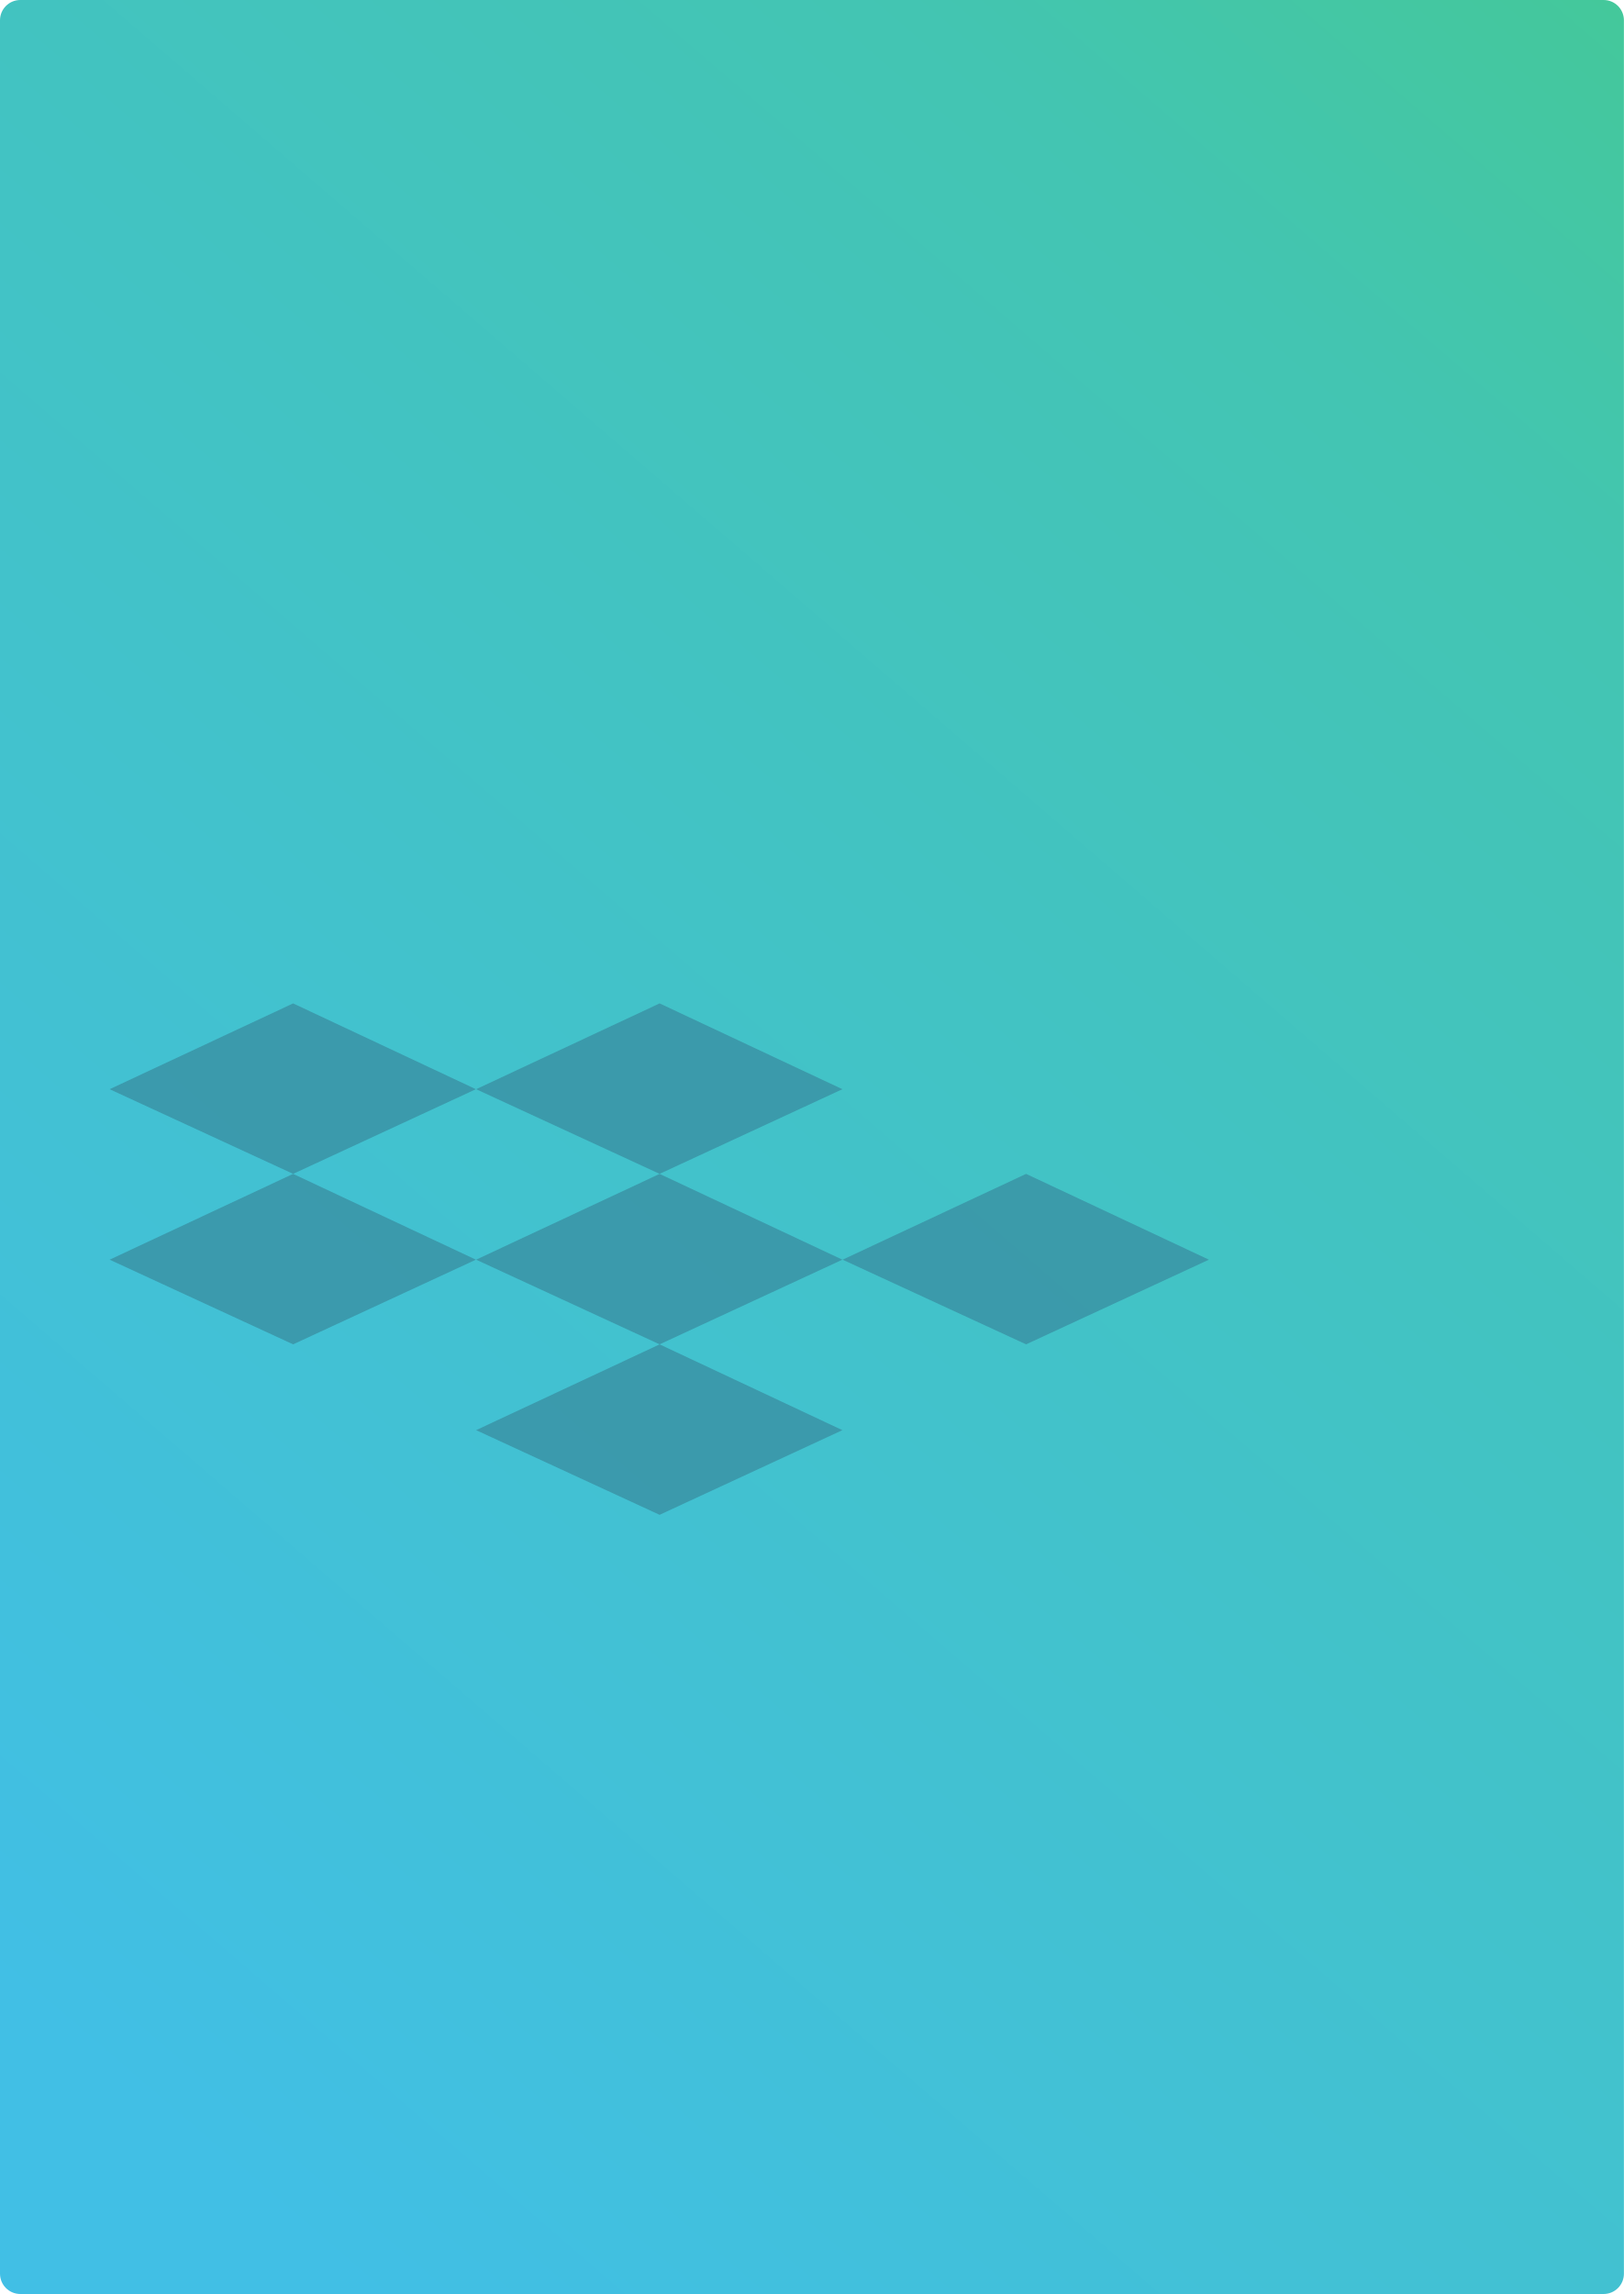
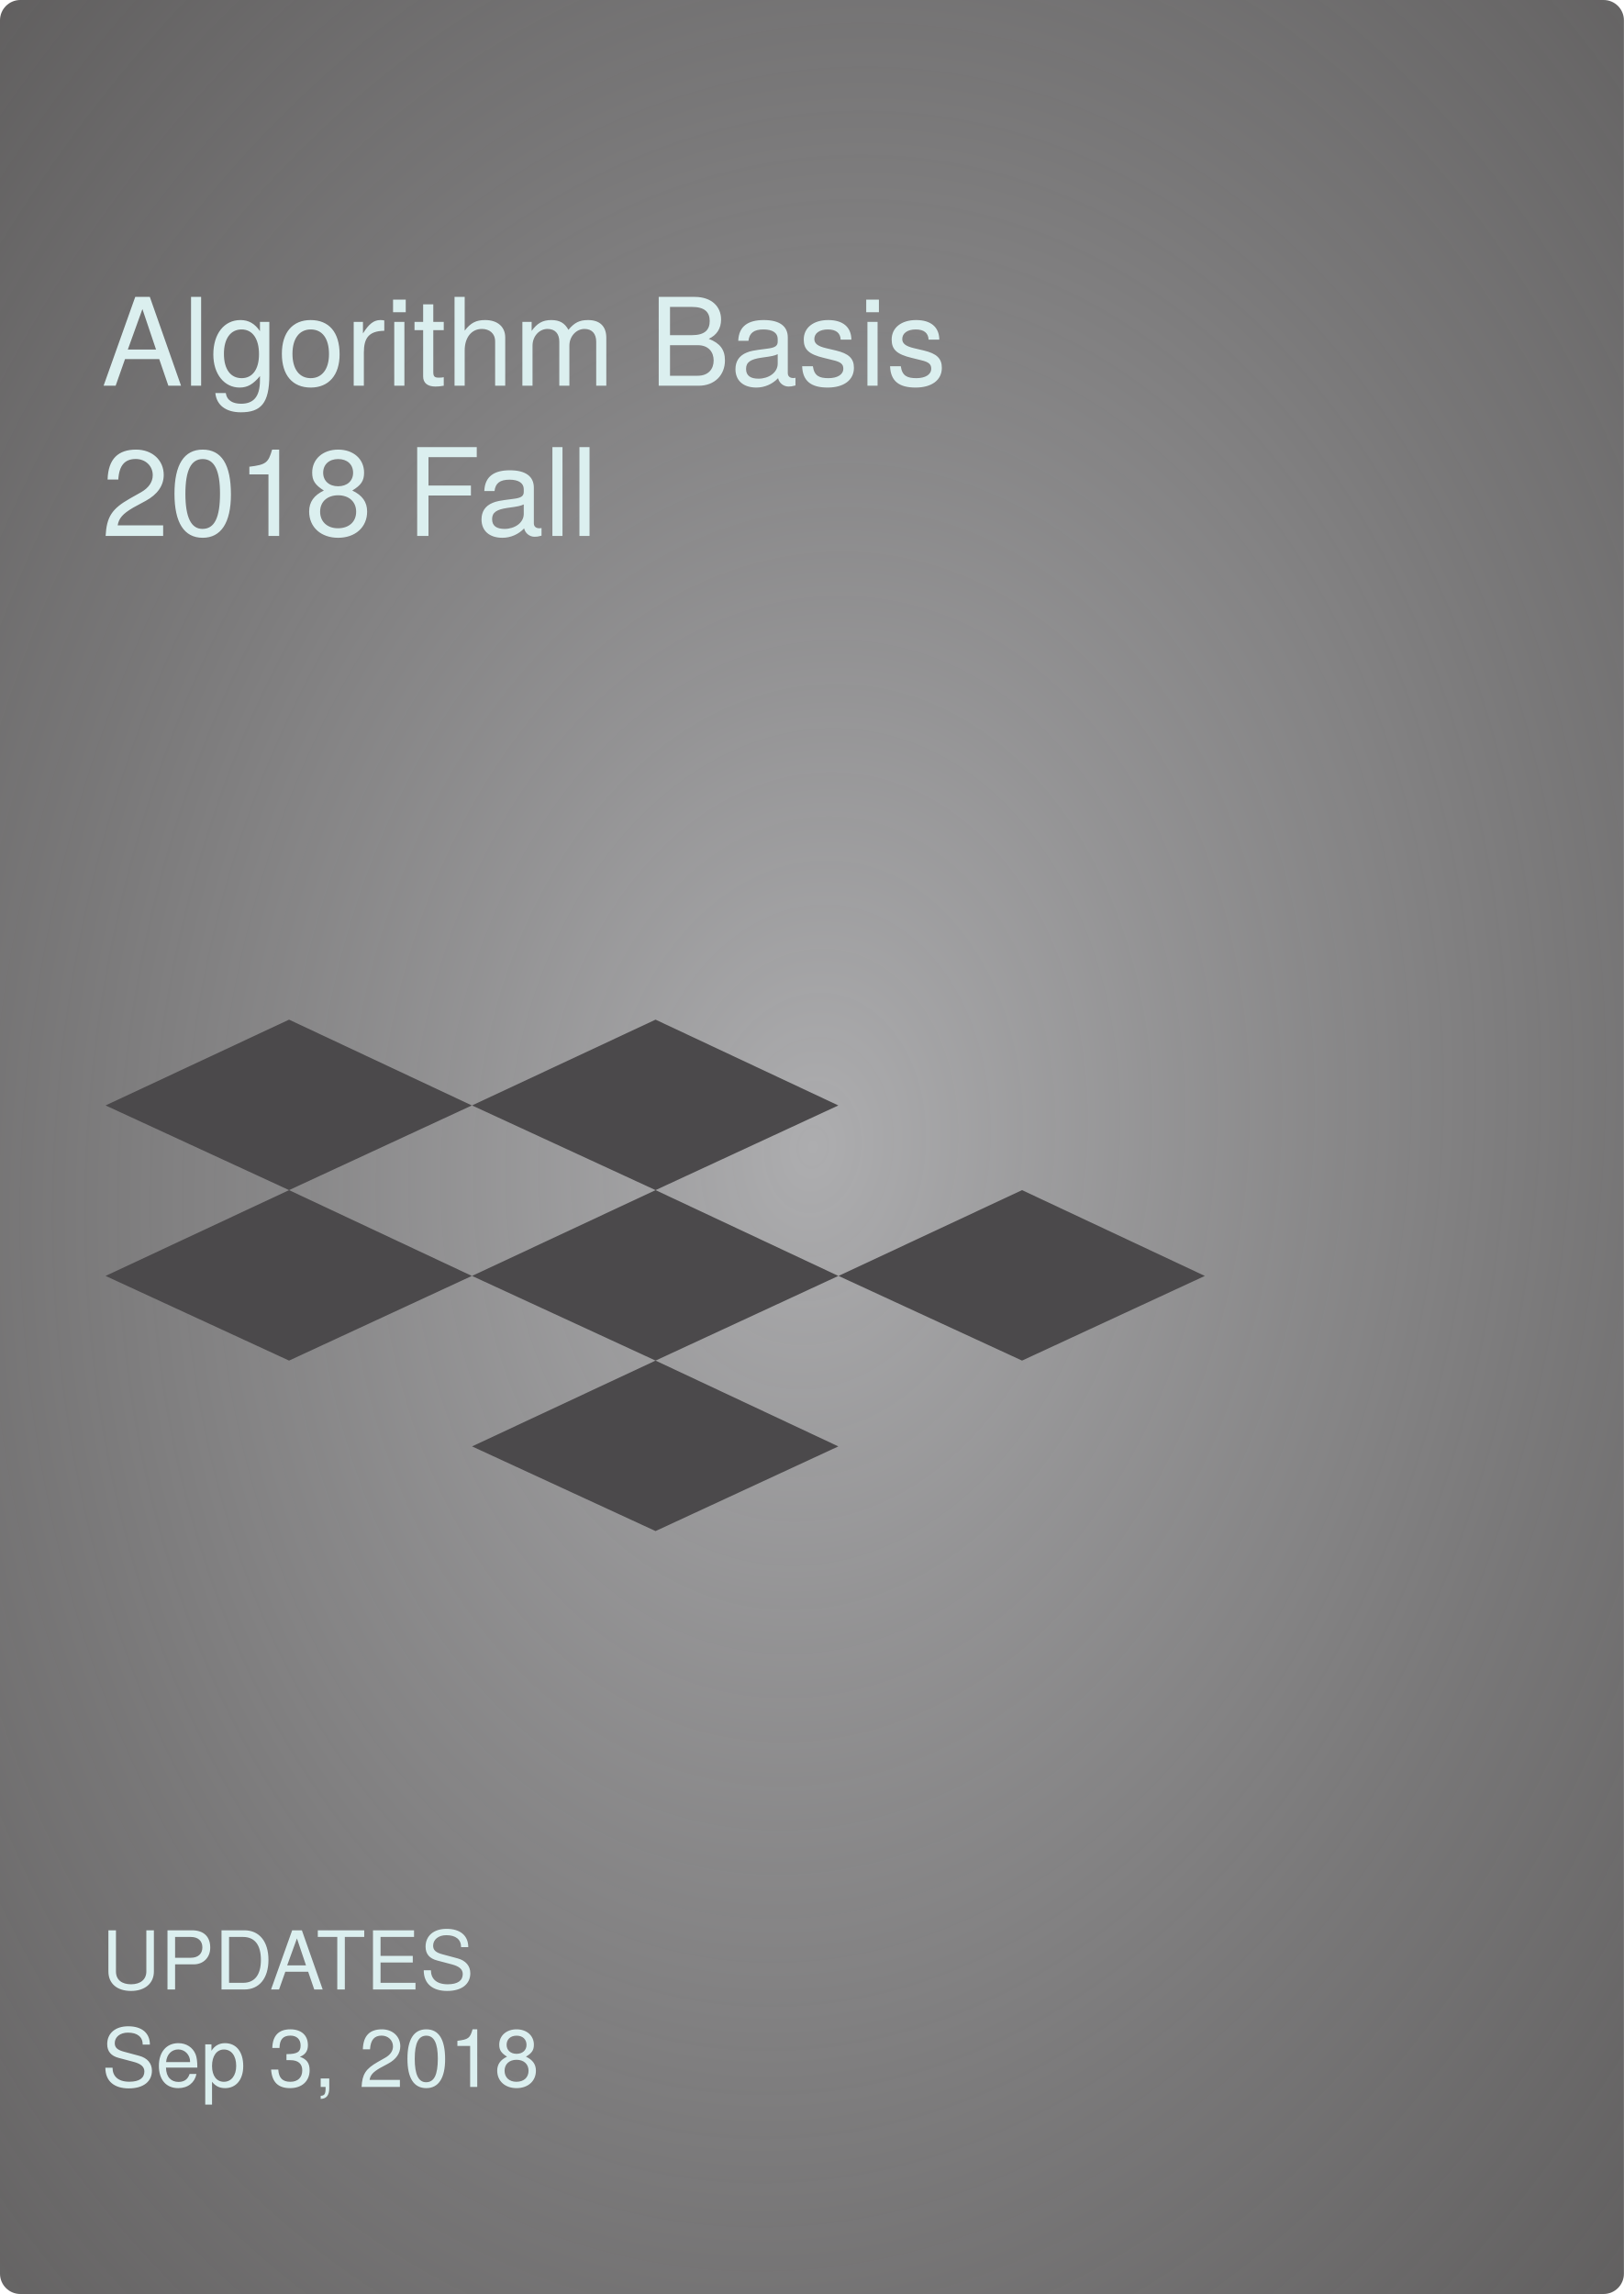
<svg xmlns="http://www.w3.org/2000/svg" viewBox="0 0 400 565">
  <defs>
    <style>
      .cls-1 {
-         fill: url(#linear-gradient);
+         fill: url(#radial-gradient);
      }

      .cls-2 {
-         fill: rgba(57,144,163,0.79);
+         fill: #4b494b;
+       }
+ 
+       .cls-3, .cls-4 {
+         fill: #dbefef;
+       }
+ 
+       .cls-3 {
+         font-size: 30px;
+         font-family: HelveticaNeue-Medium, Helvetica Neue;
+         font-weight: 500;
+       }
+ 
+       .cls-4 {
+         font-size: 20px;
+         font-family: HelveticaNeue, Helvetica Neue;
      }
    </style>
-     <linearGradient id="linear-gradient" x1="1.075" y1="-0.545" x2="0.163" y2="0.961" gradientUnits="objectBoundingBox">
-       <stop offset="0" stop-color="#47ce66" />
-       <stop offset="0.419" stop-color="#43c5b2" />
-       <stop offset="1" stop-color="#41bfe5" />
-     </linearGradient>
+     <radialGradient id="radial-gradient" cx="0.5" cy="0.5" r="0.574" gradientTransform="matrix(1.41, 0.058, -0.115, 1.41, -0.147, -0.234)" gradientUnits="objectBoundingBox">
+       <stop offset="0" stop-color="#adadaf" />
+       <stop offset="1" stop-color="#3c3a3a" stop-opacity="0.839" />
+     </radialGradient>
  </defs>
-   <g id="Group_431" data-name="Group 431" transform="translate(-1869 -422)">
-     <rect id="Rectangle_35" data-name="Rectangle 35" class="cls-1" width="400" height="565" rx="5" transform="translate(1869 422)" />
-     <g id="Group_427" data-name="Group 427" transform="translate(1267 58.132)">
-       <path id="Path_278" data-name="Path 278" class="cls-2" d="M2737.315,650l-45.2,21.133,45.2,20.854,45.026-20.854Z" transform="translate(-2063.115 2.988)" />
-       <path id="Path_279" data-name="Path 279" class="cls-2" d="M2737.315,650l-45.2,21.133,45.2,20.854,45.026-20.854Z" transform="translate(-1882.569 2.988)" />
-       <path id="Path_280" data-name="Path 280" class="cls-2" d="M2737.315,650l-45.2,21.133,45.2,20.854,45.026-20.854Z" transform="translate(-1972.842 2.988)" />
-       <path id="Path_281" data-name="Path 281" class="cls-2" d="M2737.315,650l-45.2,21.133,45.2,20.854,45.026-20.854Z" transform="translate(-1972.842 44.975)" />
-       <path id="Path_282" data-name="Path 282" class="cls-2" d="M2737.315,650l-45.2,21.133,45.2,20.854,45.026-20.854Z" transform="translate(-2063.115 -39)" />
-       <path id="Path_283" data-name="Path 283" class="cls-2" d="M2737.315,650l-45.2,21.133,45.2,20.854,45.026-20.854Z" transform="translate(-1972.842 -39)" />
+   <g id="Group_439" data-name="Group 439" transform="translate(-875 -1124)">
+     <g id="Group_432" data-name="Group 432">
+       <rect id="Rectangle_36" data-name="Rectangle 36" class="cls-1" width="400" height="565" rx="5" transform="translate(875 1124)" />
+       <g id="Group_428" data-name="Group 428" transform="translate(272 764.132)">
+         <path id="Path_278" data-name="Path 278" class="cls-2" d="M2737.315,650l-45.2,21.133,45.2,20.854,45.026-20.854Z" transform="translate(-2063.115 2.988)" />
+         <path id="Path_279" data-name="Path 279" class="cls-2" d="M2737.315,650l-45.2,21.133,45.2,20.854,45.026-20.854Z" transform="translate(-1882.569 2.988)" />
+         <path id="Path_280" data-name="Path 280" class="cls-2" d="M2737.315,650l-45.2,21.133,45.2,20.854,45.026-20.854Z" transform="translate(-1972.842 2.988)" />
+         <path id="Path_281" data-name="Path 281" class="cls-2" d="M2737.315,650l-45.2,21.133,45.2,20.854,45.026-20.854Z" transform="translate(-1972.842 44.975)" />
+         <path id="Path_282" data-name="Path 282" class="cls-2" d="M2737.315,650l-45.2,21.133,45.2,20.854,45.026-20.854Z" transform="translate(-2063.115 -39)" />
+         <path id="Path_283" data-name="Path 283" class="cls-2" d="M2737.315,650l-45.2,21.133,45.2,20.854,45.026-20.854Z" transform="translate(-1972.842 -39)" />
+       </g>
+     </g>
+     <g id="Group_433" data-name="Group 433" transform="translate(0 1)">
+       <text id="Algorithm_Basis_2018_Fall" data-name="Algorithm Basis 2018 Fall" class="cls-3" transform="translate(900 1218)">
+         <tspan x="0" y="0">Algorithm Basis</tspan>
+         <tspan x="0" y="37">2018 Fall</tspan>
+       </text>
+       <text id="UPDATES_Sep_3_2018" data-name="UPDATES Sep 3, 2018" class="cls-4" transform="translate(900 1613)">
+         <tspan x="0" y="0">UPDATES</tspan>
+         <tspan x="0" y="24">Sep 3, 2018</tspan>
+       </text>
    </g>
  </g>
</svg>
